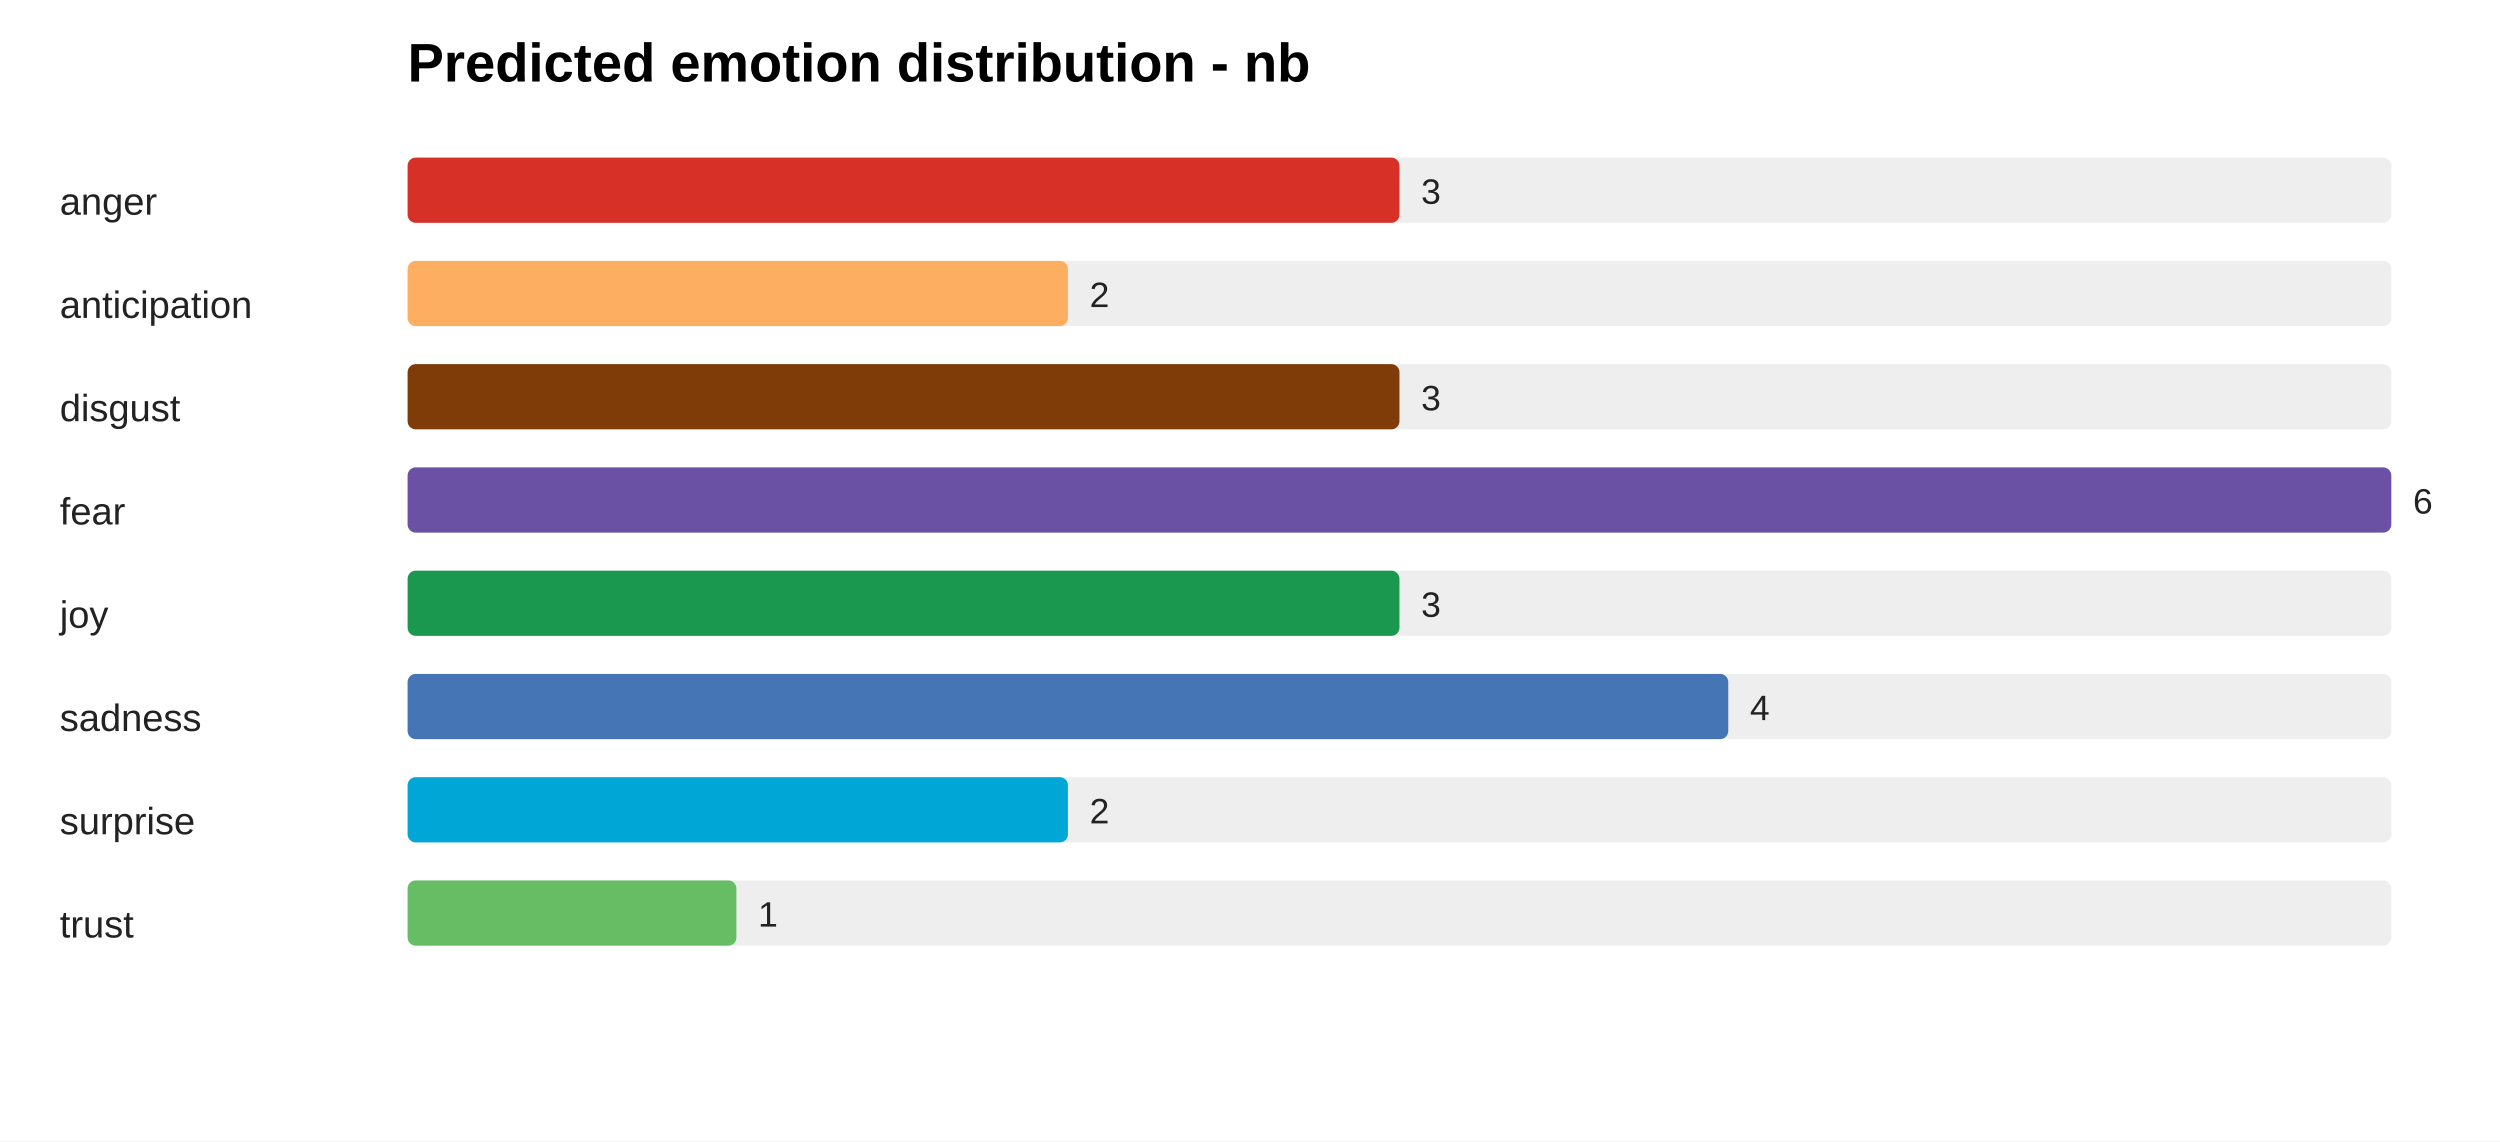
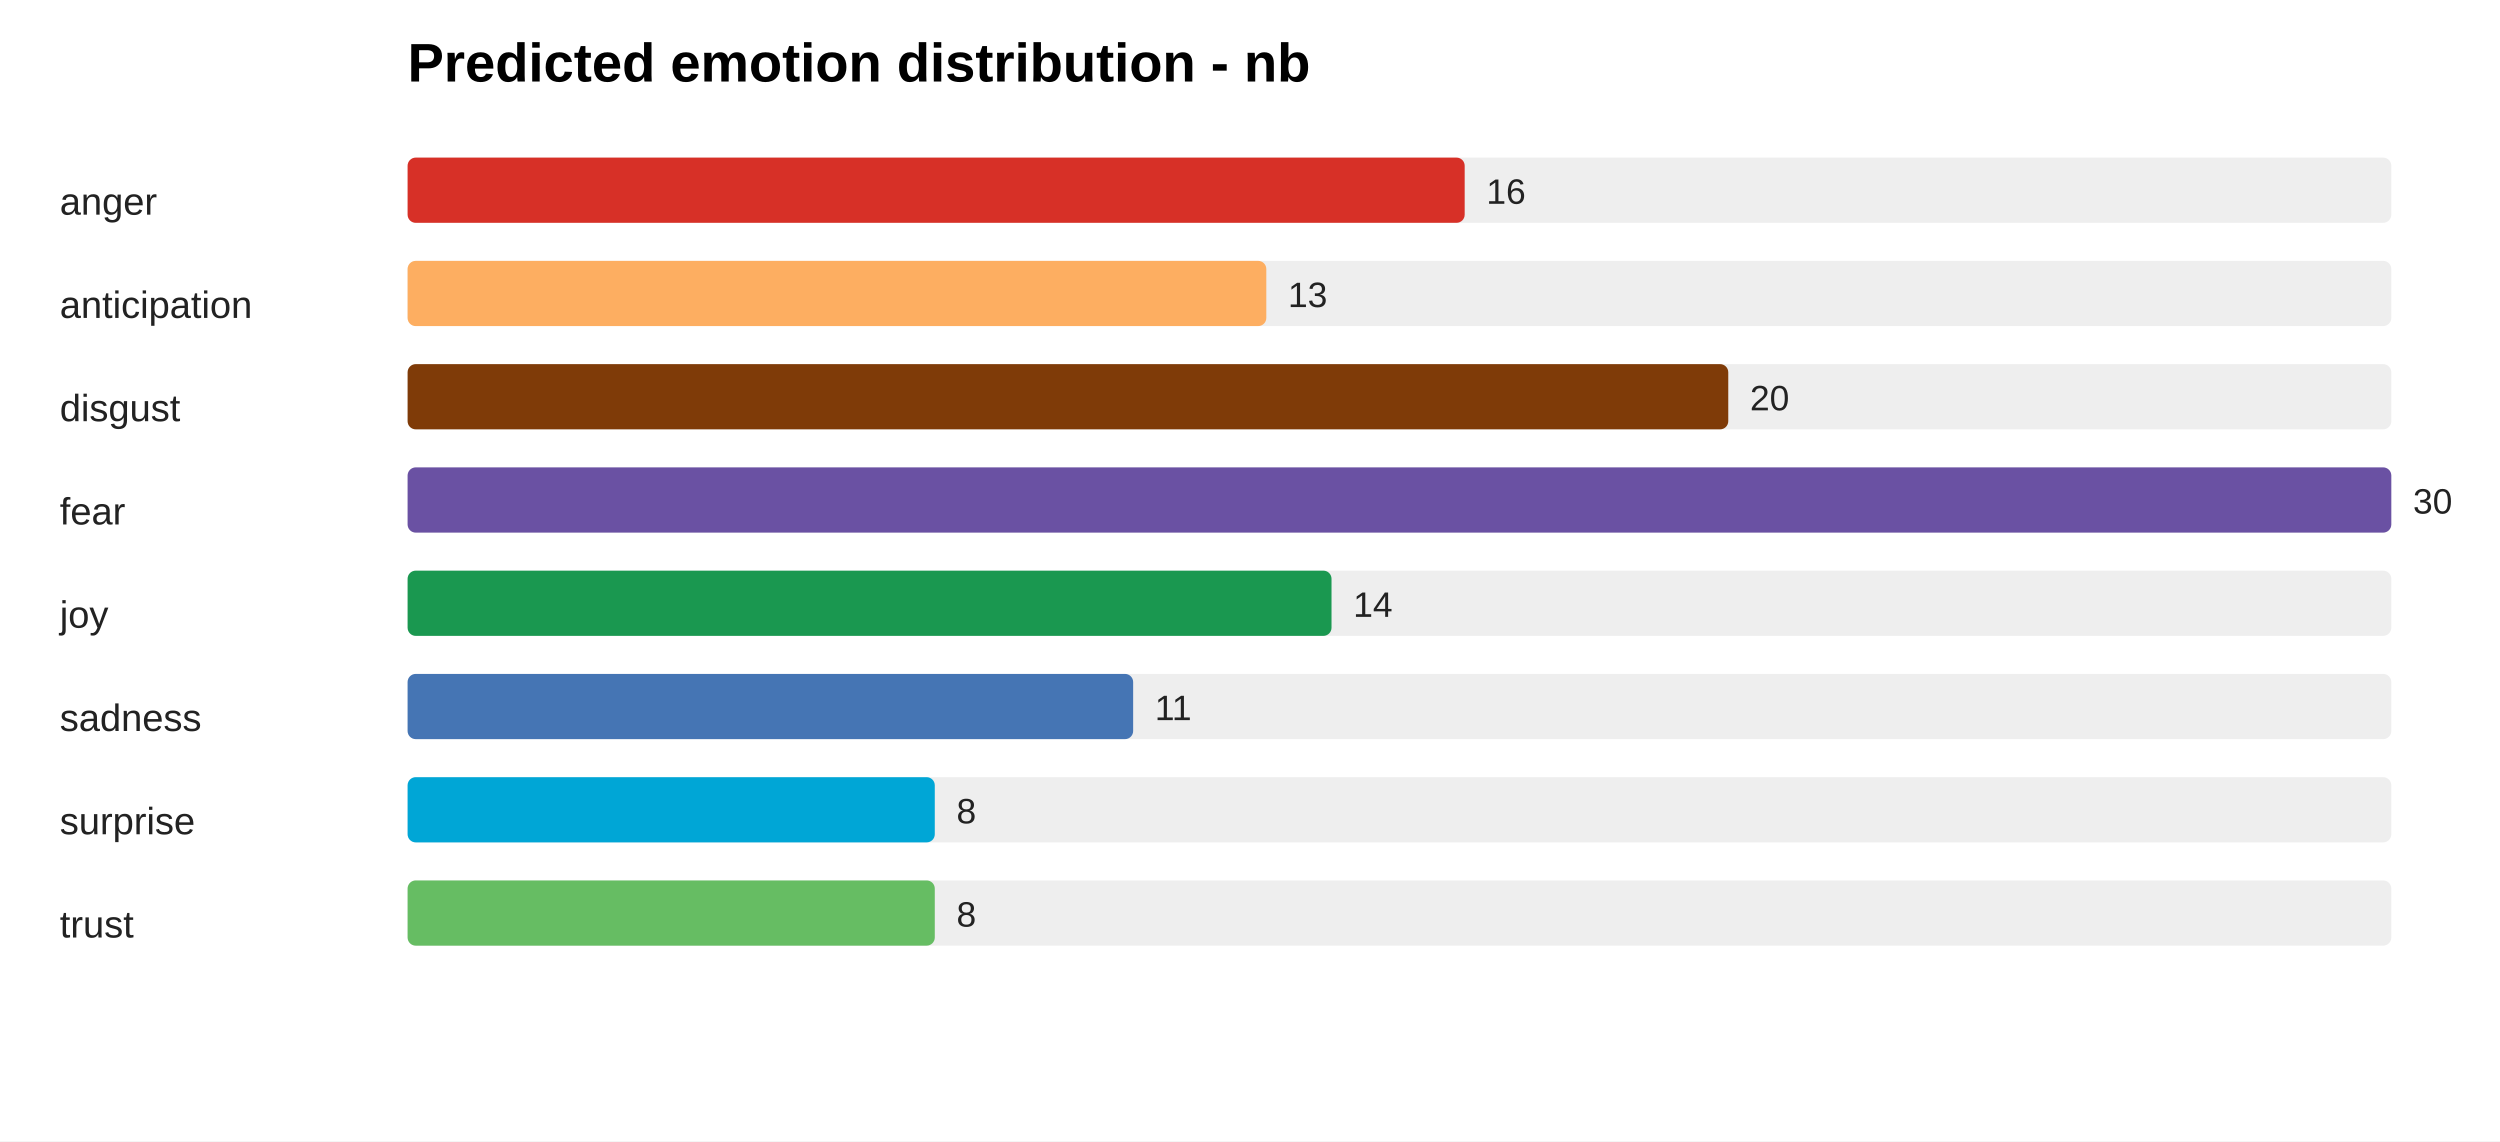
<svg xmlns="http://www.w3.org/2000/svg" width="920" height="420" viewBox="0 0 920 420">
  <rect width="100%" height="100%" fill="#ffffff" />
  <text x="150" y="30" font-family="Arial, sans-serif" font-size="20" font-weight="700">Predicted emotion distribution - nb</text>
  <text x="22" y="79" font-family="Arial, sans-serif" font-size="14" fill="#222">anger</text>
  <rect x="150" y="58" width="730" height="24" rx="3" fill="#eeeeee" />
-   <rect x="150" y="58" width="365" height="24" rx="3" fill="#d73027" />
-   <text x="523" y="75" font-family="Arial, sans-serif" font-size="13" fill="#222">3</text>
+   <rect x="150" y="58" width="389" height="24" rx="3" fill="#d73027" />
+   <text x="547" y="75" font-family="Arial, sans-serif" font-size="13" fill="#222">16</text>
  <text x="22" y="117" font-family="Arial, sans-serif" font-size="14" fill="#222">anticipation</text>
  <rect x="150" y="96" width="730" height="24" rx="3" fill="#eeeeee" />
-   <rect x="150" y="96" width="243" height="24" rx="3" fill="#fdae61" />
-   <text x="401" y="113" font-family="Arial, sans-serif" font-size="13" fill="#222">2</text>
+   <rect x="150" y="96" width="316" height="24" rx="3" fill="#fdae61" />
+   <text x="474" y="113" font-family="Arial, sans-serif" font-size="13" fill="#222">13</text>
  <text x="22" y="155" font-family="Arial, sans-serif" font-size="14" fill="#222">disgust</text>
  <rect x="150" y="134" width="730" height="24" rx="3" fill="#eeeeee" />
-   <rect x="150" y="134" width="365" height="24" rx="3" fill="#7f3b08" />
-   <text x="523" y="151" font-family="Arial, sans-serif" font-size="13" fill="#222">3</text>
+   <rect x="150" y="134" width="486" height="24" rx="3" fill="#7f3b08" />
+   <text x="644" y="151" font-family="Arial, sans-serif" font-size="13" fill="#222">20</text>
  <text x="22" y="193" font-family="Arial, sans-serif" font-size="14" fill="#222">fear</text>
  <rect x="150" y="172" width="730" height="24" rx="3" fill="#eeeeee" />
  <rect x="150" y="172" width="730" height="24" rx="3" fill="#6a51a3" />
-   <text x="888" y="189" font-family="Arial, sans-serif" font-size="13" fill="#222">6</text>
+   <text x="888" y="189" font-family="Arial, sans-serif" font-size="13" fill="#222">30</text>
  <text x="22" y="231" font-family="Arial, sans-serif" font-size="14" fill="#222">joy</text>
  <rect x="150" y="210" width="730" height="24" rx="3" fill="#eeeeee" />
-   <rect x="150" y="210" width="365" height="24" rx="3" fill="#1a9850" />
-   <text x="523" y="227" font-family="Arial, sans-serif" font-size="13" fill="#222">3</text>
+   <rect x="150" y="210" width="340" height="24" rx="3" fill="#1a9850" />
+   <text x="498" y="227" font-family="Arial, sans-serif" font-size="13" fill="#222">14</text>
  <text x="22" y="269" font-family="Arial, sans-serif" font-size="14" fill="#222">sadness</text>
  <rect x="150" y="248" width="730" height="24" rx="3" fill="#eeeeee" />
-   <rect x="150" y="248" width="486" height="24" rx="3" fill="#4575b4" />
-   <text x="644" y="265" font-family="Arial, sans-serif" font-size="13" fill="#222">4</text>
+   <rect x="150" y="248" width="267" height="24" rx="3" fill="#4575b4" />
+   <text x="425" y="265" font-family="Arial, sans-serif" font-size="13" fill="#222">11</text>
  <text x="22" y="307" font-family="Arial, sans-serif" font-size="14" fill="#222">surprise</text>
  <rect x="150" y="286" width="730" height="24" rx="3" fill="#eeeeee" />
-   <rect x="150" y="286" width="243" height="24" rx="3" fill="#00a6d6" />
-   <text x="401" y="303" font-family="Arial, sans-serif" font-size="13" fill="#222">2</text>
+   <rect x="150" y="286" width="194" height="24" rx="3" fill="#00a6d6" />
+   <text x="352" y="303" font-family="Arial, sans-serif" font-size="13" fill="#222">8</text>
  <text x="22" y="345" font-family="Arial, sans-serif" font-size="14" fill="#222">trust</text>
  <rect x="150" y="324" width="730" height="24" rx="3" fill="#eeeeee" />
-   <rect x="150" y="324" width="121" height="24" rx="3" fill="#66bd63" />
-   <text x="279" y="341" font-family="Arial, sans-serif" font-size="13" fill="#222">1</text>
+   <rect x="150" y="324" width="194" height="24" rx="3" fill="#66bd63" />
+   <text x="352" y="341" font-family="Arial, sans-serif" font-size="13" fill="#222">8</text>
</svg>
